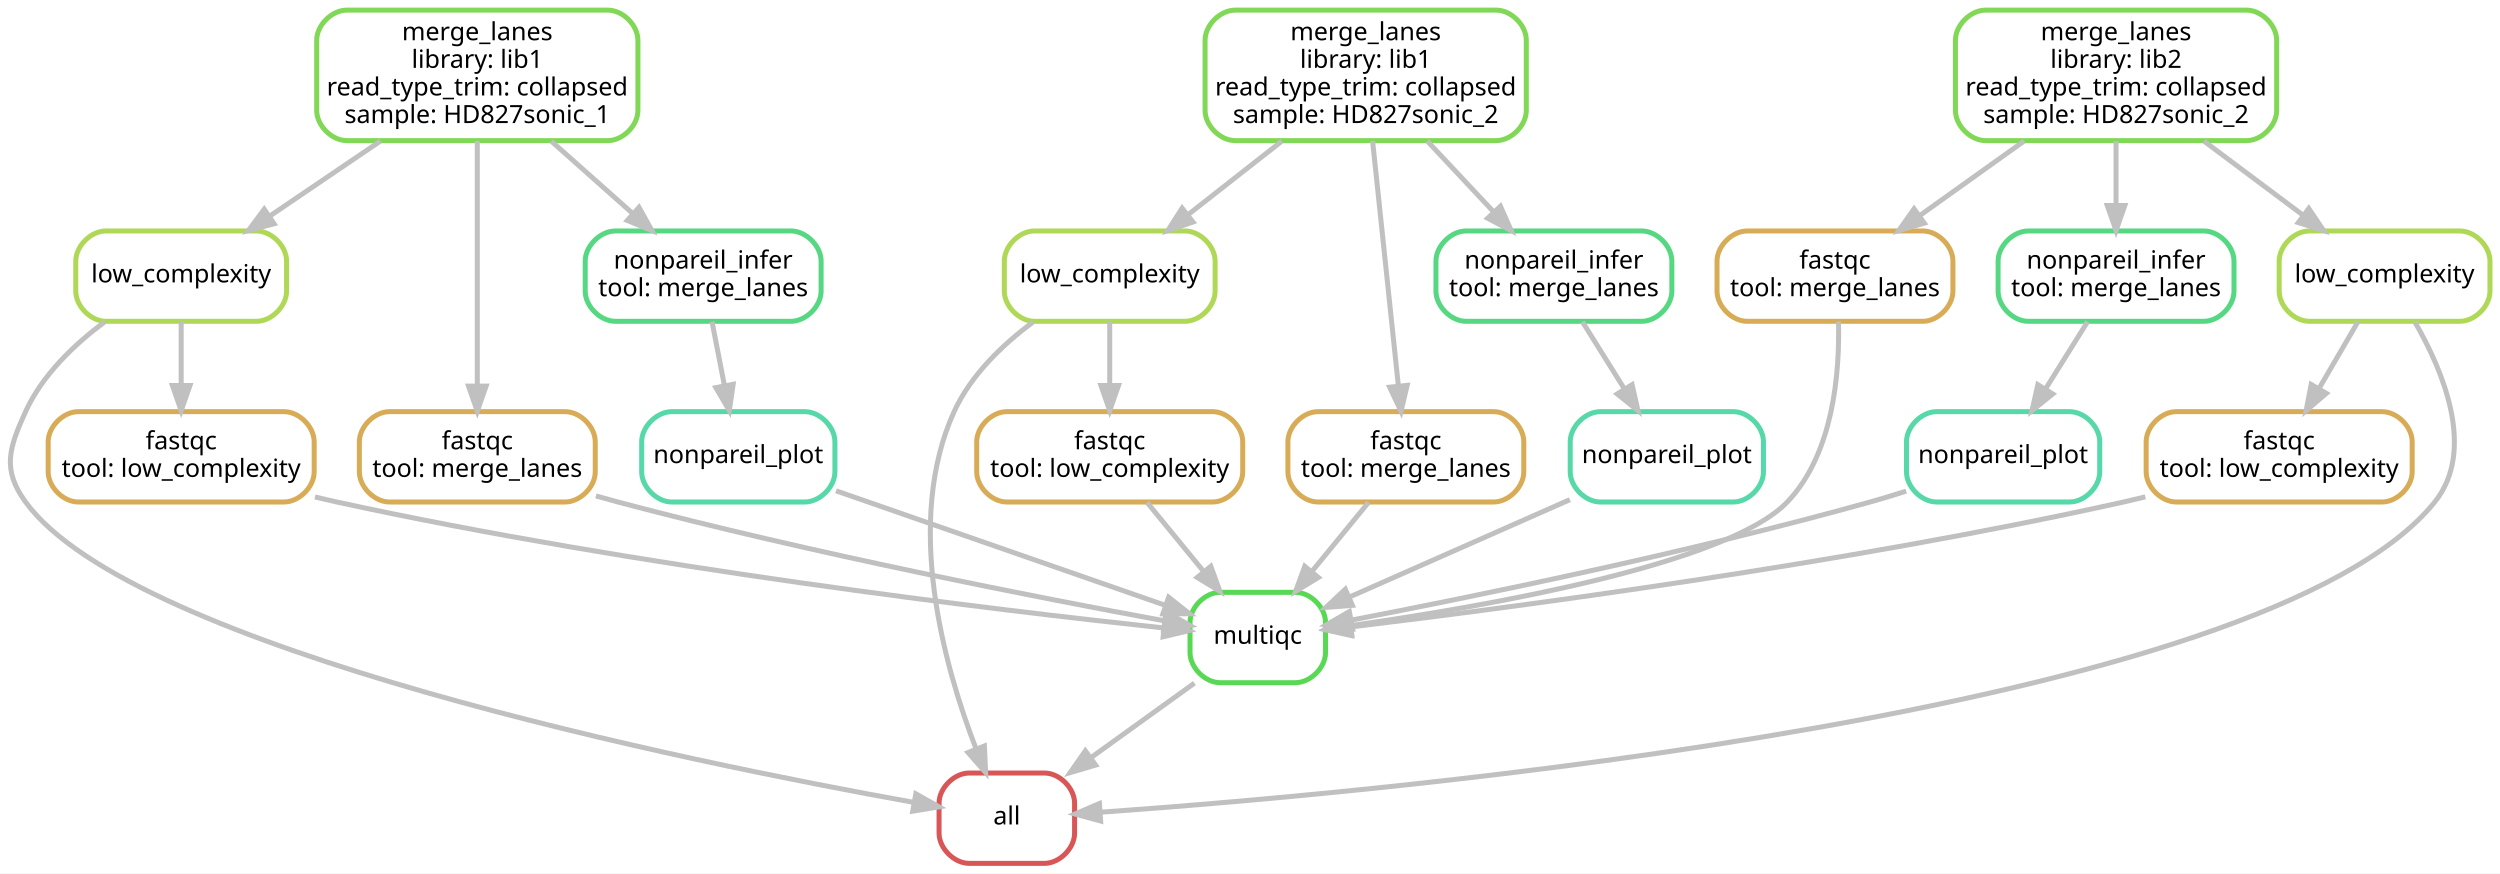
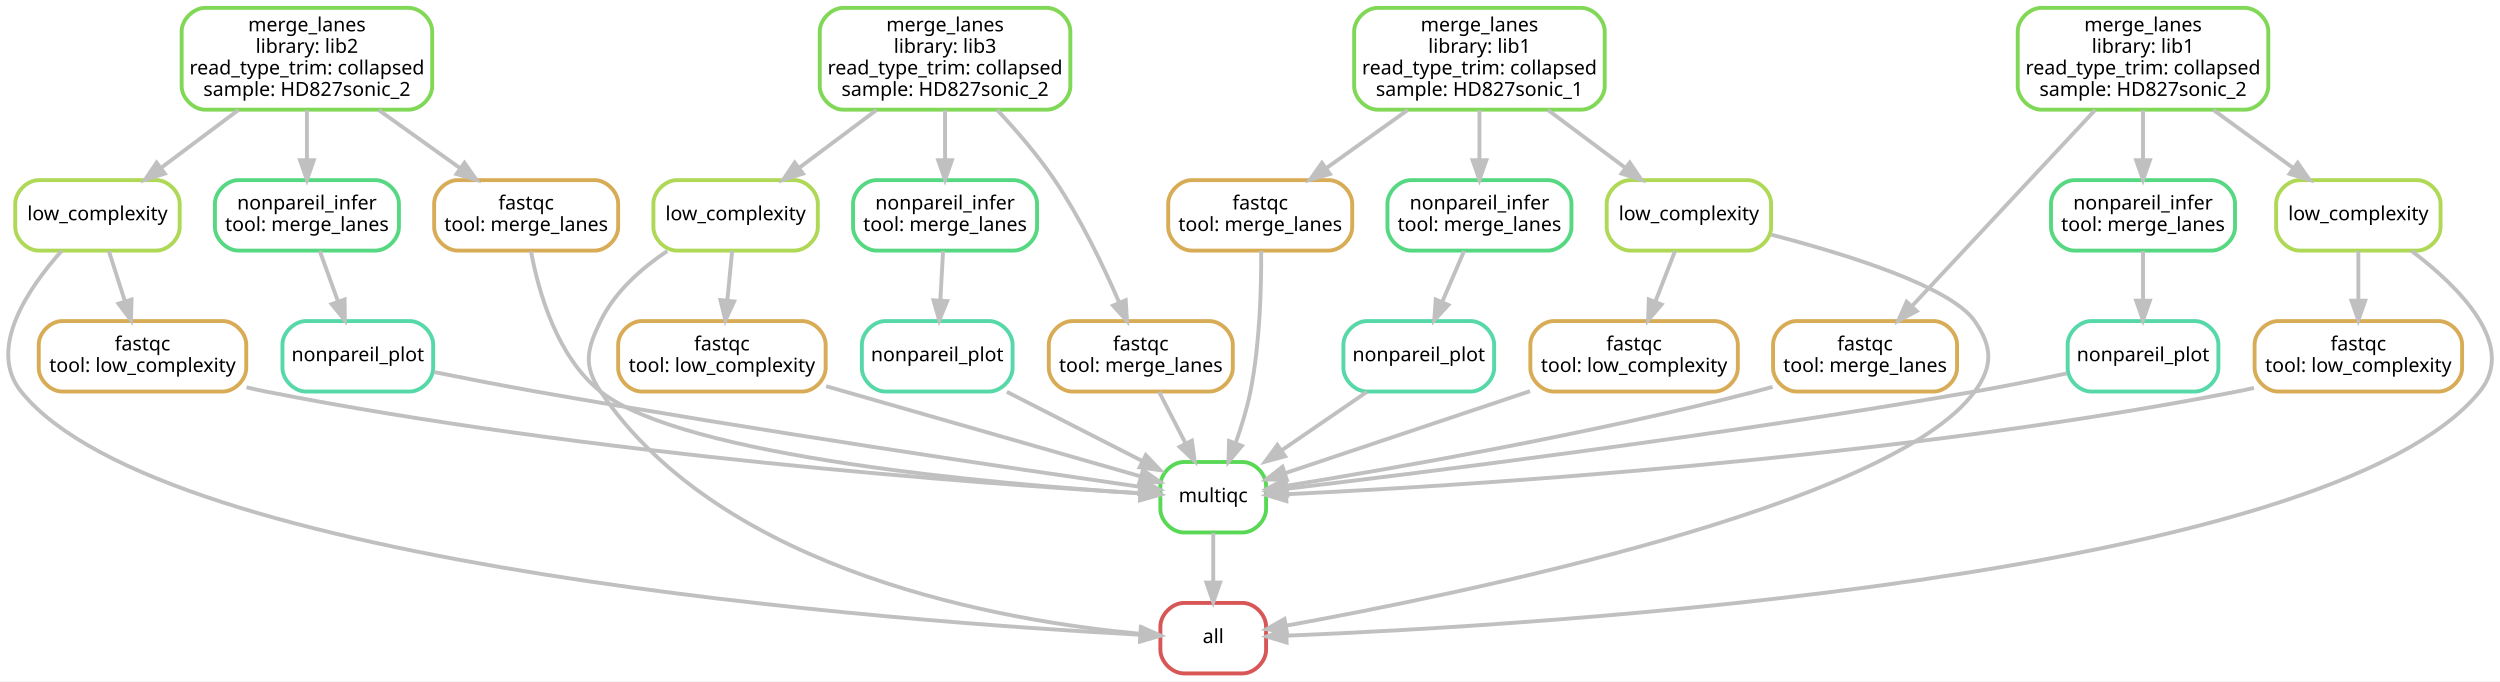
- <svg xmlns="http://www.w3.org/2000/svg" width="996pt" height="348pt" viewBox="0.00 0.00 996.19 348.00">
+ <svg xmlns="http://www.w3.org/2000/svg" width="1277pt" height="348pt" viewBox="0.00 0.00 1277.16 348.00">
  <g id="graph0" class="graph" transform="scale(1 1) rotate(0) translate(4 344)">
-     <polygon fill="#ffffff" stroke="transparent" points="-4,4 -4,-344 992.193,-344 992.193,4 -4,4" />
+     <polygon fill="#ffffff" stroke="transparent" points="-4,4 -4,-344 1273.158,-344 1273.158,4 -4,4" />
    <g id="node1" class="node">
-       <path fill="none" stroke="#d85656" stroke-width="2" d="M412.193,-36C412.193,-36 382.193,-36 382.193,-36 376.193,-36 370.193,-30 370.193,-24 370.193,-24 370.193,-12 370.193,-12 370.193,-6 376.193,0 382.193,0 382.193,0 412.193,0 412.193,0 418.193,0 424.193,-6 424.193,-12 424.193,-12 424.193,-24 424.193,-24 424.193,-30 418.193,-36 412.193,-36" />
-       <text text-anchor="middle" x="397.193" y="-15.5" font-family="sans" font-size="10.00" fill="#000000">all</text>
+       <path fill="none" stroke="#d85656" stroke-width="2" d="M630.794,-36C630.794,-36 600.794,-36 600.794,-36 594.794,-36 588.794,-30 588.794,-24 588.794,-24 588.794,-12 588.794,-12 588.794,-6 594.794,0 600.794,0 600.794,0 630.794,0 630.794,0 636.794,0 642.794,-6 642.794,-12 642.794,-12 642.794,-24 642.794,-24 642.794,-30 636.794,-36 630.794,-36" />
+       <text text-anchor="middle" x="615.794" y="-15.5" font-family="sans" font-size="10.00" fill="#000000">all</text>
    </g>
    <g id="node2" class="node">
-       <path fill="none" stroke="#59d856" stroke-width="2" d="M512.193,-108C512.193,-108 482.193,-108 482.193,-108 476.193,-108 470.193,-102 470.193,-96 470.193,-96 470.193,-84 470.193,-84 470.193,-78 476.193,-72 482.193,-72 482.193,-72 512.193,-72 512.193,-72 518.193,-72 524.193,-78 524.193,-84 524.193,-84 524.193,-96 524.193,-96 524.193,-102 518.193,-108 512.193,-108" />
-       <text text-anchor="middle" x="497.193" y="-87.5" font-family="sans" font-size="10.00" fill="#000000">multiqc</text>
+       <path fill="none" stroke="#59d856" stroke-width="2" d="M630.794,-108C630.794,-108 600.794,-108 600.794,-108 594.794,-108 588.794,-102 588.794,-96 588.794,-96 588.794,-84 588.794,-84 588.794,-78 594.794,-72 600.794,-72 600.794,-72 630.794,-72 630.794,-72 636.794,-72 642.794,-78 642.794,-84 642.794,-84 642.794,-96 642.794,-96 642.794,-102 636.794,-108 630.794,-108" />
+       <text text-anchor="middle" x="615.794" y="-87.5" font-family="sans" font-size="10.00" fill="#000000">multiqc</text>
    </g>
    <g id="edge1" class="edge">
-       <path fill="none" stroke="#c0c0c0" stroke-width="2" d="M471.958,-71.831C459.405,-62.793 444.064,-51.748 430.553,-42.02" />
-       <polygon fill="#c0c0c0" stroke="#c0c0c0" stroke-width="2" points="432.579,-39.166 422.419,-36.163 428.489,-44.846 432.579,-39.166" />
+       <path fill="none" stroke="#c0c0c0" stroke-width="2" d="M615.794,-71.831C615.794,-64.131 615.794,-54.974 615.794,-46.417" />
+       <polygon fill="#c0c0c0" stroke="#c0c0c0" stroke-width="2" points="619.294,-46.413 615.794,-36.413 612.294,-46.413 619.294,-46.413" />
    </g>
    <g id="node3" class="node">
-       <path fill="none" stroke="#d8ac56" stroke-width="2" d="M591.193,-180C591.193,-180 521.193,-180 521.193,-180 515.193,-180 509.193,-174 509.193,-168 509.193,-168 509.193,-156 509.193,-156 509.193,-150 515.193,-144 521.193,-144 521.193,-144 591.193,-144 591.193,-144 597.193,-144 603.193,-150 603.193,-156 603.193,-156 603.193,-168 603.193,-168 603.193,-174 597.193,-180 591.193,-180" />
-       <text text-anchor="middle" x="556.193" y="-165" font-family="sans" font-size="10.00" fill="#000000">fastqc</text>
-       <text text-anchor="middle" x="556.193" y="-154" font-family="sans" font-size="10.00" fill="#000000">tool: merge_lanes</text>
+       <path fill="none" stroke="#d8ac56" stroke-width="2" d="M613.794,-180C613.794,-180 543.794,-180 543.794,-180 537.794,-180 531.794,-174 531.794,-168 531.794,-168 531.794,-156 531.794,-156 531.794,-150 537.794,-144 543.794,-144 543.794,-144 613.794,-144 613.794,-144 619.794,-144 625.794,-150 625.794,-156 625.794,-156 625.794,-168 625.794,-168 625.794,-174 619.794,-180 613.794,-180" />
+       <text text-anchor="middle" x="578.794" y="-165" font-family="sans" font-size="10.00" fill="#000000">fastqc</text>
+       <text text-anchor="middle" x="578.794" y="-154" font-family="sans" font-size="10.00" fill="#000000">tool: merge_lanes</text>
+     </g>
+     <g id="edge6" class="edge">
+       <path fill="none" stroke="#c0c0c0" stroke-width="2" d="M588.131,-143.831C592.218,-135.877 597.105,-126.369 601.625,-117.572" />
+       <polygon fill="#c0c0c0" stroke="#c0c0c0" stroke-width="2" points="604.874,-118.907 606.332,-108.413 598.648,-115.708 604.874,-118.907" />
+     </g>
+     <g id="node4" class="node">
+       <path fill="none" stroke="#80d856" stroke-width="2" d="M530.794,-340C530.794,-340 426.794,-340 426.794,-340 420.794,-340 414.794,-334 414.794,-328 414.794,-328 414.794,-300 414.794,-300 414.794,-294 420.794,-288 426.794,-288 426.794,-288 530.794,-288 530.794,-288 536.794,-288 542.794,-294 542.794,-300 542.794,-300 542.794,-328 542.794,-328 542.794,-334 536.794,-340 530.794,-340" />
+       <text text-anchor="middle" x="478.794" y="-328" font-family="sans" font-size="10.00" fill="#000000">merge_lanes</text>
+       <text text-anchor="middle" x="478.794" y="-317" font-family="sans" font-size="10.00" fill="#000000">library: lib3</text>
+       <text text-anchor="middle" x="478.794" y="-306" font-family="sans" font-size="10.00" fill="#000000">read_type_trim: collapsed</text>
+       <text text-anchor="middle" x="478.794" y="-295" font-family="sans" font-size="10.00" fill="#000000">sample: HD827sonic_2</text>
+     </g>
+     <g id="edge18" class="edge">
+       <path fill="none" stroke="#c0c0c0" stroke-width="2" d="M505.354,-287.902C515.308,-277.312 526.262,-264.615 534.794,-252 548.174,-232.217 559.86,-207.761 567.82,-189.338" />
+       <polygon fill="#c0c0c0" stroke="#c0c0c0" stroke-width="2" points="571.075,-190.626 571.738,-180.052 564.626,-187.904 571.075,-190.626" />
+     </g>
+     <g id="node14" class="node">
+       <path fill="none" stroke="#56d882" stroke-width="2" d="M513.794,-252C513.794,-252 443.794,-252 443.794,-252 437.794,-252 431.794,-246 431.794,-240 431.794,-240 431.794,-228 431.794,-228 431.794,-222 437.794,-216 443.794,-216 443.794,-216 513.794,-216 513.794,-216 519.794,-216 525.794,-222 525.794,-228 525.794,-228 525.794,-240 525.794,-240 525.794,-246 519.794,-252 513.794,-252" />
+       <text text-anchor="middle" x="478.794" y="-237" font-family="sans" font-size="10.00" fill="#000000">nonpareil_infer</text>
+       <text text-anchor="middle" x="478.794" y="-226" font-family="sans" font-size="10.00" fill="#000000">tool: merge_lanes</text>
+     </g>
+     <g id="edge25" class="edge">
+       <path fill="none" stroke="#c0c0c0" stroke-width="2" d="M478.794,-287.805C478.794,-279.603 478.794,-270.517 478.794,-262.184" />
+       <polygon fill="#c0c0c0" stroke="#c0c0c0" stroke-width="2" points="482.294,-262.153 478.794,-252.153 475.294,-262.153 482.294,-262.153" />
+     </g>
+     <g id="node26" class="node">
+       <path fill="none" stroke="#afd856" stroke-width="2" d="M401.794,-252C401.794,-252 341.794,-252 341.794,-252 335.794,-252 329.794,-246 329.794,-240 329.794,-240 329.794,-228 329.794,-228 329.794,-222 335.794,-216 341.794,-216 341.794,-216 401.794,-216 401.794,-216 407.794,-216 413.794,-222 413.794,-228 413.794,-228 413.794,-240 413.794,-240 413.794,-246 407.794,-252 401.794,-252" />
+       <text text-anchor="middle" x="371.794" y="-231.5" font-family="sans" font-size="10.00" fill="#000000">low_complexity</text>
+     </g>
+     <g id="edge37" class="edge">
+       <path fill="none" stroke="#c0c0c0" stroke-width="2" d="M443.758,-287.805C431.081,-278.327 416.827,-267.67 404.37,-258.356" />
+       <polygon fill="#c0c0c0" stroke="#c0c0c0" stroke-width="2" points="406.179,-255.338 396.074,-252.153 401.987,-260.944 406.179,-255.338" />
+     </g>
+     <g id="node5" class="node">
+       <path fill="none" stroke="#d8ac56" stroke-width="2" d="M983.794,-180C983.794,-180 913.794,-180 913.794,-180 907.794,-180 901.794,-174 901.794,-168 901.794,-168 901.794,-156 901.794,-156 901.794,-150 907.794,-144 913.794,-144 913.794,-144 983.794,-144 983.794,-144 989.794,-144 995.794,-150 995.794,-156 995.794,-156 995.794,-168 995.794,-168 995.794,-174 989.794,-180 983.794,-180" />
+       <text text-anchor="middle" x="948.794" y="-165" font-family="sans" font-size="10.00" fill="#000000">fastqc</text>
+       <text text-anchor="middle" x="948.794" y="-154" font-family="sans" font-size="10.00" fill="#000000">tool: merge_lanes</text>
+     </g>
+     <g id="edge7" class="edge">
+       <path fill="none" stroke="#c0c0c0" stroke-width="2" d="M901.553,-146.381C898.599,-145.539 895.662,-144.738 892.794,-144 808.05,-122.202 706.733,-104.537 653.211,-95.847" />
+       <polygon fill="#c0c0c0" stroke="#c0c0c0" stroke-width="2" points="653.592,-92.363 643.163,-94.23 652.48,-99.274 653.592,-92.363" />
+     </g>
+     <g id="node6" class="node">
+       <path fill="none" stroke="#80d856" stroke-width="2" d="M1142.794,-340C1142.794,-340 1038.794,-340 1038.794,-340 1032.794,-340 1026.794,-334 1026.794,-328 1026.794,-328 1026.794,-300 1026.794,-300 1026.794,-294 1032.794,-288 1038.794,-288 1038.794,-288 1142.794,-288 1142.794,-288 1148.794,-288 1154.794,-294 1154.794,-300 1154.794,-300 1154.794,-328 1154.794,-328 1154.794,-334 1148.794,-340 1142.794,-340" />
+       <text text-anchor="middle" x="1090.794" y="-328" font-family="sans" font-size="10.00" fill="#000000">merge_lanes</text>
+       <text text-anchor="middle" x="1090.794" y="-317" font-family="sans" font-size="10.00" fill="#000000">library: lib1</text>
+       <text text-anchor="middle" x="1090.794" y="-306" font-family="sans" font-size="10.00" fill="#000000">read_type_trim: collapsed</text>
+       <text text-anchor="middle" x="1090.794" y="-295" font-family="sans" font-size="10.00" fill="#000000">sample: HD827sonic_2</text>
+     </g>
+     <g id="edge19" class="edge">
+       <path fill="none" stroke="#c0c0c0" stroke-width="2" d="M1066.383,-287.87C1040.145,-259.784 998.708,-215.429 972.676,-187.563" />
+       <polygon fill="#c0c0c0" stroke="#c0c0c0" stroke-width="2" points="975.152,-185.087 965.767,-180.168 970.036,-189.865 975.152,-185.087" />
+     </g>
+     <g id="node18" class="node">
+       <path fill="none" stroke="#56d882" stroke-width="2" d="M1125.794,-252C1125.794,-252 1055.794,-252 1055.794,-252 1049.794,-252 1043.794,-246 1043.794,-240 1043.794,-240 1043.794,-228 1043.794,-228 1043.794,-222 1049.794,-216 1055.794,-216 1055.794,-216 1125.794,-216 1125.794,-216 1131.794,-216 1137.794,-222 1137.794,-228 1137.794,-228 1137.794,-240 1137.794,-240 1137.794,-246 1131.794,-252 1125.794,-252" />
+       <text text-anchor="middle" x="1090.794" y="-237" font-family="sans" font-size="10.00" fill="#000000">nonpareil_infer</text>
+       <text text-anchor="middle" x="1090.794" y="-226" font-family="sans" font-size="10.00" fill="#000000">tool: merge_lanes</text>
+     </g>
+     <g id="edge29" class="edge">
+       <path fill="none" stroke="#c0c0c0" stroke-width="2" d="M1090.794,-287.805C1090.794,-279.603 1090.794,-270.517 1090.794,-262.184" />
+       <polygon fill="#c0c0c0" stroke="#c0c0c0" stroke-width="2" points="1094.294,-262.153 1090.794,-252.153 1087.294,-262.153 1094.294,-262.153" />
+     </g>
+     <g id="node24" class="node">
+       <path fill="none" stroke="#afd856" stroke-width="2" d="M1230.794,-252C1230.794,-252 1170.794,-252 1170.794,-252 1164.794,-252 1158.794,-246 1158.794,-240 1158.794,-240 1158.794,-228 1158.794,-228 1158.794,-222 1164.794,-216 1170.794,-216 1170.794,-216 1230.794,-216 1230.794,-216 1236.794,-216 1242.794,-222 1242.794,-228 1242.794,-228 1242.794,-240 1242.794,-240 1242.794,-246 1236.794,-252 1230.794,-252" />
+       <text text-anchor="middle" x="1200.794" y="-231.5" font-family="sans" font-size="10.00" fill="#000000">low_complexity</text>
+     </g>
+     <g id="edge35" class="edge">
+       <path fill="none" stroke="#c0c0c0" stroke-width="2" d="M1126.812,-287.805C1139.97,-278.236 1154.781,-267.464 1167.674,-258.087" />
+       <polygon fill="#c0c0c0" stroke="#c0c0c0" stroke-width="2" points="1169.805,-260.866 1175.833,-252.153 1165.687,-255.204 1169.805,-260.866" />
+     </g>
+     <g id="node7" class="node">
+       <path fill="none" stroke="#d8ac56" stroke-width="2" d="M674.794,-252C674.794,-252 604.794,-252 604.794,-252 598.794,-252 592.794,-246 592.794,-240 592.794,-240 592.794,-228 592.794,-228 592.794,-222 598.794,-216 604.794,-216 604.794,-216 674.794,-216 674.794,-216 680.794,-216 686.794,-222 686.794,-228 686.794,-228 686.794,-240 686.794,-240 686.794,-246 680.794,-252 674.794,-252" />
+       <text text-anchor="middle" x="639.794" y="-237" font-family="sans" font-size="10.00" fill="#000000">fastqc</text>
+       <text text-anchor="middle" x="639.794" y="-226" font-family="sans" font-size="10.00" fill="#000000">tool: merge_lanes</text>
+     </g>
+     <g id="edge8" class="edge">
+       <path fill="none" stroke="#c0c0c0" stroke-width="2" d="M640.279,-215.882C640.421,-197.572 639.693,-168.555 634.794,-144 633.052,-135.269 630.203,-126.037 627.235,-117.723" />
+       <polygon fill="#c0c0c0" stroke="#c0c0c0" stroke-width="2" points="630.423,-116.256 623.621,-108.132 623.872,-118.724 630.423,-116.256" />
+     </g>
+     <g id="node8" class="node">
+       <path fill="none" stroke="#80d856" stroke-width="2" d="M803.794,-340C803.794,-340 699.794,-340 699.794,-340 693.794,-340 687.794,-334 687.794,-328 687.794,-328 687.794,-300 687.794,-300 687.794,-294 693.794,-288 699.794,-288 699.794,-288 803.794,-288 803.794,-288 809.794,-288 815.794,-294 815.794,-300 815.794,-300 815.794,-328 815.794,-328 815.794,-334 809.794,-340 803.794,-340" />
+       <text text-anchor="middle" x="751.794" y="-328" font-family="sans" font-size="10.00" fill="#000000">merge_lanes</text>
+       <text text-anchor="middle" x="751.794" y="-317" font-family="sans" font-size="10.00" fill="#000000">library: lib1</text>
+       <text text-anchor="middle" x="751.794" y="-306" font-family="sans" font-size="10.00" fill="#000000">read_type_trim: collapsed</text>
+       <text text-anchor="middle" x="751.794" y="-295" font-family="sans" font-size="10.00" fill="#000000">sample: HD827sonic_1</text>
+     </g>
+     <g id="edge20" class="edge">
+       <path fill="none" stroke="#c0c0c0" stroke-width="2" d="M715.121,-287.805C701.724,-278.236 686.644,-267.464 673.516,-258.087" />
+       <polygon fill="#c0c0c0" stroke="#c0c0c0" stroke-width="2" points="675.38,-255.118 665.209,-252.153 671.312,-260.814 675.38,-255.118" />
+     </g>
+     <g id="node16" class="node">
+       <path fill="none" stroke="#56d882" stroke-width="2" d="M786.794,-252C786.794,-252 716.794,-252 716.794,-252 710.794,-252 704.794,-246 704.794,-240 704.794,-240 704.794,-228 704.794,-228 704.794,-222 710.794,-216 716.794,-216 716.794,-216 786.794,-216 786.794,-216 792.794,-216 798.794,-222 798.794,-228 798.794,-228 798.794,-240 798.794,-240 798.794,-246 792.794,-252 786.794,-252" />
+       <text text-anchor="middle" x="751.794" y="-237" font-family="sans" font-size="10.00" fill="#000000">nonpareil_infer</text>
+       <text text-anchor="middle" x="751.794" y="-226" font-family="sans" font-size="10.00" fill="#000000">tool: merge_lanes</text>
+     </g>
+     <g id="edge27" class="edge">
+       <path fill="none" stroke="#c0c0c0" stroke-width="2" d="M751.794,-287.805C751.794,-279.603 751.794,-270.517 751.794,-262.184" />
+       <polygon fill="#c0c0c0" stroke="#c0c0c0" stroke-width="2" points="755.294,-262.153 751.794,-252.153 748.294,-262.153 755.294,-262.153" />
+     </g>
+     <g id="node22" class="node">
+       <path fill="none" stroke="#afd856" stroke-width="2" d="M888.794,-252C888.794,-252 828.794,-252 828.794,-252 822.794,-252 816.794,-246 816.794,-240 816.794,-240 816.794,-228 816.794,-228 816.794,-222 822.794,-216 828.794,-216 828.794,-216 888.794,-216 888.794,-216 894.794,-216 900.794,-222 900.794,-228 900.794,-228 900.794,-240 900.794,-240 900.794,-246 894.794,-252 888.794,-252" />
+       <text text-anchor="middle" x="858.794" y="-231.5" font-family="sans" font-size="10.00" fill="#000000">low_complexity</text>
+     </g>
+     <g id="edge33" class="edge">
+       <path fill="none" stroke="#c0c0c0" stroke-width="2" d="M786.83,-287.805C799.507,-278.327 813.761,-267.67 826.218,-258.356" />
+       <polygon fill="#c0c0c0" stroke="#c0c0c0" stroke-width="2" points="828.601,-260.944 834.514,-252.153 824.409,-255.338 828.601,-260.944" />
+     </g>
+     <g id="node9" class="node">
+       <path fill="none" stroke="#d8ac56" stroke-width="2" d="M299.794,-252C299.794,-252 229.794,-252 229.794,-252 223.794,-252 217.794,-246 217.794,-240 217.794,-240 217.794,-228 217.794,-228 217.794,-222 223.794,-216 229.794,-216 229.794,-216 299.794,-216 299.794,-216 305.794,-216 311.794,-222 311.794,-228 311.794,-228 311.794,-240 311.794,-240 311.794,-246 305.794,-252 299.794,-252" />
+       <text text-anchor="middle" x="264.794" y="-237" font-family="sans" font-size="10.00" fill="#000000">fastqc</text>
+       <text text-anchor="middle" x="264.794" y="-226" font-family="sans" font-size="10.00" fill="#000000">tool: merge_lanes</text>
+     </g>
+     <g id="edge9" class="edge">
+       <path fill="none" stroke="#c0c0c0" stroke-width="2" d="M267.267,-215.688C271.087,-194.941 280.479,-161.718 302.794,-144 344.985,-110.501 505.108,-96.681 578.563,-92.014" />
+       <polygon fill="#c0c0c0" stroke="#c0c0c0" stroke-width="2" points="578.98,-95.495 588.747,-91.391 578.552,-88.508 578.98,-95.495" />
+     </g>
+     <g id="node10" class="node">
+       <path fill="none" stroke="#80d856" stroke-width="2" d="M204.794,-340C204.794,-340 100.794,-340 100.794,-340 94.794,-340 88.794,-334 88.794,-328 88.794,-328 88.794,-300 88.794,-300 88.794,-294 94.794,-288 100.794,-288 100.794,-288 204.794,-288 204.794,-288 210.794,-288 216.794,-294 216.794,-300 216.794,-300 216.794,-328 216.794,-328 216.794,-334 210.794,-340 204.794,-340" />
+       <text text-anchor="middle" x="152.794" y="-328" font-family="sans" font-size="10.00" fill="#000000">merge_lanes</text>
+       <text text-anchor="middle" x="152.794" y="-317" font-family="sans" font-size="10.00" fill="#000000">library: lib2</text>
+       <text text-anchor="middle" x="152.794" y="-306" font-family="sans" font-size="10.00" fill="#000000">read_type_trim: collapsed</text>
+       <text text-anchor="middle" x="152.794" y="-295" font-family="sans" font-size="10.00" fill="#000000">sample: HD827sonic_2</text>
+     </g>
+     <g id="edge21" class="edge">
+       <path fill="none" stroke="#c0c0c0" stroke-width="2" d="M189.467,-287.805C202.864,-278.236 217.944,-267.464 231.072,-258.087" />
+       <polygon fill="#c0c0c0" stroke="#c0c0c0" stroke-width="2" points="233.277,-260.814 239.38,-252.153 229.208,-255.118 233.277,-260.814" />
+     </g>
+     <g id="node12" class="node">
+       <path fill="none" stroke="#56d882" stroke-width="2" d="M187.794,-252C187.794,-252 117.794,-252 117.794,-252 111.794,-252 105.794,-246 105.794,-240 105.794,-240 105.794,-228 105.794,-228 105.794,-222 111.794,-216 117.794,-216 117.794,-216 187.794,-216 187.794,-216 193.794,-216 199.794,-222 199.794,-228 199.794,-228 199.794,-240 199.794,-240 199.794,-246 193.794,-252 187.794,-252" />
+       <text text-anchor="middle" x="152.794" y="-237" font-family="sans" font-size="10.00" fill="#000000">nonpareil_infer</text>
+       <text text-anchor="middle" x="152.794" y="-226" font-family="sans" font-size="10.00" fill="#000000">tool: merge_lanes</text>
+     </g>
+     <g id="edge23" class="edge">
+       <path fill="none" stroke="#c0c0c0" stroke-width="2" d="M152.794,-287.805C152.794,-279.603 152.794,-270.517 152.794,-262.184" />
+       <polygon fill="#c0c0c0" stroke="#c0c0c0" stroke-width="2" points="156.294,-262.153 152.794,-252.153 149.294,-262.153 156.294,-262.153" />
+     </g>
+     <g id="node20" class="node">
+       <path fill="none" stroke="#afd856" stroke-width="2" d="M75.794,-252C75.794,-252 15.794,-252 15.794,-252 9.794,-252 3.794,-246 3.794,-240 3.794,-240 3.794,-228 3.794,-228 3.794,-222 9.794,-216 15.794,-216 15.794,-216 75.794,-216 75.794,-216 81.794,-216 87.794,-222 87.794,-228 87.794,-228 87.794,-240 87.794,-240 87.794,-246 81.794,-252 75.794,-252" />
+       <text text-anchor="middle" x="45.794" y="-231.5" font-family="sans" font-size="10.00" fill="#000000">low_complexity</text>
+     </g>
+     <g id="edge31" class="edge">
+       <path fill="none" stroke="#c0c0c0" stroke-width="2" d="M117.758,-287.805C105.081,-278.327 90.827,-267.67 78.37,-258.356" />
+       <polygon fill="#c0c0c0" stroke="#c0c0c0" stroke-width="2" points="80.179,-255.338 70.074,-252.153 75.987,-260.944 80.179,-255.338" />
+     </g>
+     <g id="node11" class="node">
+       <path fill="none" stroke="#56d8a9" stroke-width="2" d="M205.294,-180C205.294,-180 152.294,-180 152.294,-180 146.294,-180 140.294,-174 140.294,-168 140.294,-168 140.294,-156 140.294,-156 140.294,-150 146.294,-144 152.294,-144 152.294,-144 205.294,-144 205.294,-144 211.294,-144 217.294,-150 217.294,-156 217.294,-156 217.294,-168 217.294,-168 217.294,-174 211.294,-180 205.294,-180" />
+       <text text-anchor="middle" x="178.794" y="-159.5" font-family="sans" font-size="10.00" fill="#000000">nonpareil_plot</text>
+     </g>
+     <g id="edge10" class="edge">
+       <path fill="none" stroke="#c0c0c0" stroke-width="2" d="M217.698,-153.945C233.795,-150.706 252.667,-147.029 269.794,-144 381.797,-124.191 514.885,-104.495 578.422,-95.326" />
+       <polygon fill="#c0c0c0" stroke="#c0c0c0" stroke-width="2" points="578.971,-98.783 588.371,-93.895 577.974,-91.855 578.971,-98.783" />
+     </g>
+     <g id="edge22" class="edge">
+       <path fill="none" stroke="#c0c0c0" stroke-width="2" d="M159.355,-215.831C162.197,-207.962 165.588,-198.571 168.736,-189.853" />
+       <polygon fill="#c0c0c0" stroke="#c0c0c0" stroke-width="2" points="172.04,-191.008 172.145,-180.413 165.456,-188.63 172.04,-191.008" />
+     </g>
+     <g id="node13" class="node">
+       <path fill="none" stroke="#56d8a9" stroke-width="2" d="M501.294,-180C501.294,-180 448.294,-180 448.294,-180 442.294,-180 436.294,-174 436.294,-168 436.294,-168 436.294,-156 436.294,-156 436.294,-150 442.294,-144 448.294,-144 448.294,-144 501.294,-144 501.294,-144 507.294,-144 513.294,-150 513.294,-156 513.294,-156 513.294,-168 513.294,-168 513.294,-174 507.294,-180 501.294,-180" />
+       <text text-anchor="middle" x="474.794" y="-159.5" font-family="sans" font-size="10.00" fill="#000000">nonpareil_plot</text>
+     </g>
+     <g id="edge11" class="edge">
+       <path fill="none" stroke="#c0c0c0" stroke-width="2" d="M510.374,-143.831C531.552,-133.017 558.354,-119.331 579.633,-108.465" />
+       <polygon fill="#c0c0c0" stroke="#c0c0c0" stroke-width="2" points="581.367,-111.51 588.681,-103.845 578.183,-105.276 581.367,-111.51" />
+     </g>
+     <g id="edge24" class="edge">
+       <path fill="none" stroke="#c0c0c0" stroke-width="2" d="M477.785,-215.831C477.357,-208.131 476.848,-198.974 476.373,-190.417" />
+       <polygon fill="#c0c0c0" stroke="#c0c0c0" stroke-width="2" points="479.866,-190.204 475.817,-180.413 472.877,-190.592 479.866,-190.204" />
+     </g>
+     <g id="node15" class="node">
+       <path fill="none" stroke="#56d8a9" stroke-width="2" d="M747.294,-180C747.294,-180 694.294,-180 694.294,-180 688.294,-180 682.294,-174 682.294,-168 682.294,-168 682.294,-156 682.294,-156 682.294,-150 688.294,-144 694.294,-144 694.294,-144 747.294,-144 747.294,-144 753.294,-144 759.294,-150 759.294,-156 759.294,-156 759.294,-168 759.294,-168 759.294,-174 753.294,-180 747.294,-180" />
+       <text text-anchor="middle" x="720.794" y="-159.5" font-family="sans" font-size="10.00" fill="#000000">nonpareil_plot</text>
+     </g>
+     <g id="edge12" class="edge">
+       <path fill="none" stroke="#c0c0c0" stroke-width="2" d="M694.298,-143.831C681.117,-134.793 665.009,-123.748 650.823,-114.02" />
+       <polygon fill="#c0c0c0" stroke="#c0c0c0" stroke-width="2" points="652.508,-110.932 642.282,-108.163 648.549,-116.705 652.508,-110.932" />
+     </g>
+     <g id="edge26" class="edge">
+       <path fill="none" stroke="#c0c0c0" stroke-width="2" d="M743.971,-215.831C740.583,-207.962 736.54,-198.571 732.787,-189.853" />
+       <polygon fill="#c0c0c0" stroke="#c0c0c0" stroke-width="2" points="735.891,-188.214 728.722,-180.413 729.462,-190.982 735.891,-188.214" />
+     </g>
+     <g id="node17" class="node">
+       <path fill="none" stroke="#56d8a9" stroke-width="2" d="M1117.294,-180C1117.294,-180 1064.294,-180 1064.294,-180 1058.294,-180 1052.294,-174 1052.294,-168 1052.294,-168 1052.294,-156 1052.294,-156 1052.294,-150 1058.294,-144 1064.294,-144 1064.294,-144 1117.294,-144 1117.294,-144 1123.294,-144 1129.294,-150 1129.294,-156 1129.294,-156 1129.294,-168 1129.294,-168 1129.294,-174 1123.294,-180 1117.294,-180" />
+       <text text-anchor="middle" x="1090.794" y="-159.5" font-family="sans" font-size="10.00" fill="#000000">nonpareil_plot</text>
+     </g>
+     <g id="edge13" class="edge">
+       <path fill="none" stroke="#c0c0c0" stroke-width="2" d="M1051.944,-153.281C1037.219,-150.131 1020.274,-146.691 1004.794,-144 876.366,-121.673 722.803,-102.576 653.276,-94.338" />
+       <polygon fill="#c0c0c0" stroke="#c0c0c0" stroke-width="2" points="653.589,-90.851 643.248,-93.156 652.77,-97.803 653.589,-90.851" />
+     </g>
+     <g id="edge28" class="edge">
+       <path fill="none" stroke="#c0c0c0" stroke-width="2" d="M1090.794,-215.831C1090.794,-208.131 1090.794,-198.974 1090.794,-190.417" />
+       <polygon fill="#c0c0c0" stroke="#c0c0c0" stroke-width="2" points="1094.294,-190.413 1090.794,-180.413 1087.294,-190.413 1094.294,-190.413" />
+     </g>
+     <g id="node19" class="node">
+       <path fill="none" stroke="#d8ac56" stroke-width="2" d="M109.794,-180C109.794,-180 27.794,-180 27.794,-180 21.794,-180 15.794,-174 15.794,-168 15.794,-168 15.794,-156 15.794,-156 15.794,-150 21.794,-144 27.794,-144 27.794,-144 109.794,-144 109.794,-144 115.794,-144 121.794,-150 121.794,-156 121.794,-156 121.794,-168 121.794,-168 121.794,-174 115.794,-180 109.794,-180" />
+       <text text-anchor="middle" x="68.794" y="-165" font-family="sans" font-size="10.00" fill="#000000">fastqc</text>
+       <text text-anchor="middle" x="68.794" y="-154" font-family="sans" font-size="10.00" fill="#000000">tool: low_complexity</text>
+     </g>
+     <g id="edge14" class="edge">
+       <path fill="none" stroke="#c0c0c0" stroke-width="2" d="M121.918,-146.146C125.246,-145.363 128.558,-144.638 131.794,-144 296.324,-111.554 496.444,-96.97 578.239,-92.046" />
+       <polygon fill="#c0c0c0" stroke="#c0c0c0" stroke-width="2" points="578.75,-95.522 588.527,-91.441 578.339,-88.534 578.75,-95.522" />
    </g>
    <g id="edge5" class="edge">
-       <path fill="none" stroke="#c0c0c0" stroke-width="2" d="M541.304,-143.831C534.44,-135.454 526.163,-125.353 518.641,-116.175" />
-       <polygon fill="#c0c0c0" stroke="#c0c0c0" stroke-width="2" points="521.327,-113.93 512.281,-108.413 515.912,-118.367 521.327,-113.93" />
-     </g>
-     <g id="node4" class="node">
-       <path fill="none" stroke="#80d856" stroke-width="2" d="M592.193,-340C592.193,-340 488.193,-340 488.193,-340 482.193,-340 476.193,-334 476.193,-328 476.193,-328 476.193,-300 476.193,-300 476.193,-294 482.193,-288 488.193,-288 488.193,-288 592.193,-288 592.193,-288 598.193,-288 604.193,-294 604.193,-300 604.193,-300 604.193,-328 604.193,-328 604.193,-334 598.193,-340 592.193,-340" />
-       <text text-anchor="middle" x="540.193" y="-328" font-family="sans" font-size="10.00" fill="#000000">merge_lanes</text>
-       <text text-anchor="middle" x="540.193" y="-317" font-family="sans" font-size="10.00" fill="#000000">library: lib1</text>
-       <text text-anchor="middle" x="540.193" y="-306" font-family="sans" font-size="10.00" fill="#000000">read_type_trim: collapsed</text>
-       <text text-anchor="middle" x="540.193" y="-295" font-family="sans" font-size="10.00" fill="#000000">sample: HD827sonic_2</text>
-     </g>
-     <g id="edge14" class="edge">
-       <path fill="none" stroke="#c0c0c0" stroke-width="2" d="M542.943,-287.87C545.798,-260.744 550.251,-218.442 553.195,-190.478" />
-       <polygon fill="#c0c0c0" stroke="#c0c0c0" stroke-width="2" points="556.714,-190.48 554.28,-180.168 549.753,-189.747 556.714,-190.48" />
-     </g>
-     <g id="node14" class="node">
-       <path fill="none" stroke="#56d882" stroke-width="2" d="M650.193,-252C650.193,-252 580.193,-252 580.193,-252 574.193,-252 568.193,-246 568.193,-240 568.193,-240 568.193,-228 568.193,-228 568.193,-222 574.193,-216 580.193,-216 580.193,-216 650.193,-216 650.193,-216 656.193,-216 662.193,-222 662.193,-228 662.193,-228 662.193,-240 662.193,-240 662.193,-246 656.193,-252 650.193,-252" />
-       <text text-anchor="middle" x="615.193" y="-237" font-family="sans" font-size="10.00" fill="#000000">nonpareil_infer</text>
-       <text text-anchor="middle" x="615.193" y="-226" font-family="sans" font-size="10.00" fill="#000000">tool: merge_lanes</text>
-     </g>
-     <g id="edge22" class="edge">
-       <path fill="none" stroke="#c0c0c0" stroke-width="2" d="M564.75,-287.805C573.209,-278.782 582.669,-268.692 591.091,-259.708" />
-       <polygon fill="#c0c0c0" stroke="#c0c0c0" stroke-width="2" points="593.888,-261.842 598.174,-252.153 588.781,-257.055 593.888,-261.842" />
-     </g>
-     <g id="node20" class="node">
-       <path fill="none" stroke="#afd856" stroke-width="2" d="M468.193,-252C468.193,-252 408.193,-252 408.193,-252 402.193,-252 396.193,-246 396.193,-240 396.193,-240 396.193,-228 396.193,-228 396.193,-222 402.193,-216 408.193,-216 408.193,-216 468.193,-216 468.193,-216 474.193,-216 480.193,-222 480.193,-228 480.193,-228 480.193,-240 480.193,-240 480.193,-246 474.193,-252 468.193,-252" />
-       <text text-anchor="middle" x="438.193" y="-231.5" font-family="sans" font-size="10.00" fill="#000000">low_complexity</text>
-     </g>
-     <g id="edge28" class="edge">
-       <path fill="none" stroke="#c0c0c0" stroke-width="2" d="M506.794,-287.805C494.709,-278.327 481.121,-267.67 469.246,-258.356" />
-       <polygon fill="#c0c0c0" stroke="#c0c0c0" stroke-width="2" points="471.367,-255.571 461.338,-252.153 467.047,-261.079 471.367,-255.571" />
-     </g>
-     <g id="node5" class="node">
-       <path fill="none" stroke="#d8ac56" stroke-width="2" d="M221.193,-180C221.193,-180 151.193,-180 151.193,-180 145.193,-180 139.193,-174 139.193,-168 139.193,-168 139.193,-156 139.193,-156 139.193,-150 145.193,-144 151.193,-144 151.193,-144 221.193,-144 221.193,-144 227.193,-144 233.193,-150 233.193,-156 233.193,-156 233.193,-168 233.193,-168 233.193,-174 227.193,-180 221.193,-180" />
-       <text text-anchor="middle" x="186.193" y="-165" font-family="sans" font-size="10.00" fill="#000000">fastqc</text>
-       <text text-anchor="middle" x="186.193" y="-154" font-family="sans" font-size="10.00" fill="#000000">tool: merge_lanes</text>
-     </g>
-     <g id="edge6" class="edge">
-       <path fill="none" stroke="#c0c0c0" stroke-width="2" d="M233.448,-146.435C236.398,-145.58 239.331,-144.761 242.193,-144 318.952,-123.594 410.322,-105.786 460.188,-96.605" />
-       <polygon fill="#c0c0c0" stroke="#c0c0c0" stroke-width="2" points="460.971,-100.02 470.178,-94.779 459.712,-93.134 460.971,-100.02" />
-     </g>
-     <g id="node6" class="node">
-       <path fill="none" stroke="#80d856" stroke-width="2" d="M238.193,-340C238.193,-340 134.193,-340 134.193,-340 128.193,-340 122.193,-334 122.193,-328 122.193,-328 122.193,-300 122.193,-300 122.193,-294 128.193,-288 134.193,-288 134.193,-288 238.193,-288 238.193,-288 244.193,-288 250.193,-294 250.193,-300 250.193,-300 250.193,-328 250.193,-328 250.193,-334 244.193,-340 238.193,-340" />
-       <text text-anchor="middle" x="186.193" y="-328" font-family="sans" font-size="10.00" fill="#000000">merge_lanes</text>
-       <text text-anchor="middle" x="186.193" y="-317" font-family="sans" font-size="10.00" fill="#000000">library: lib1</text>
-       <text text-anchor="middle" x="186.193" y="-306" font-family="sans" font-size="10.00" fill="#000000">read_type_trim: collapsed</text>
-       <text text-anchor="middle" x="186.193" y="-295" font-family="sans" font-size="10.00" fill="#000000">sample: HD827sonic_1</text>
+       <path fill="none" stroke="#c0c0c0" stroke-width="2" d="M27.53,-215.922C10.235,-196.59 -10.688,-165.779 6.794,-144 79.207,-53.789 457.084,-26.318 578.317,-19.761" />
+       <polygon fill="#c0c0c0" stroke="#c0c0c0" stroke-width="2" points="578.774,-23.242 588.577,-19.223 578.408,-16.251 578.774,-23.242" />
+     </g>
+     <g id="edge30" class="edge">
+       <path fill="none" stroke="#c0c0c0" stroke-width="2" d="M51.598,-215.831C54.085,-208.046 57.047,-198.773 59.807,-190.135" />
+       <polygon fill="#c0c0c0" stroke="#c0c0c0" stroke-width="2" points="63.203,-191.004 62.912,-180.413 56.535,-188.874 63.203,-191.004" />
+     </g>
+     <g id="node21" class="node">
+       <path fill="none" stroke="#d8ac56" stroke-width="2" d="M871.794,-180C871.794,-180 789.794,-180 789.794,-180 783.794,-180 777.794,-174 777.794,-168 777.794,-168 777.794,-156 777.794,-156 777.794,-150 783.794,-144 789.794,-144 789.794,-144 871.794,-144 871.794,-144 877.794,-144 883.794,-150 883.794,-156 883.794,-156 883.794,-168 883.794,-168 883.794,-174 877.794,-180 871.794,-180" />
+       <text text-anchor="middle" x="830.794" y="-165" font-family="sans" font-size="10.00" fill="#000000">fastqc</text>
+       <text text-anchor="middle" x="830.794" y="-154" font-family="sans" font-size="10.00" fill="#000000">tool: low_complexity</text>
    </g>
    <g id="edge15" class="edge">
-       <path fill="none" stroke="#c0c0c0" stroke-width="2" d="M186.193,-287.87C186.193,-260.744 186.193,-218.442 186.193,-190.478" />
-       <polygon fill="#c0c0c0" stroke="#c0c0c0" stroke-width="2" points="189.693,-190.168 186.193,-180.168 182.693,-190.168 189.693,-190.168" />
-     </g>
-     <g id="node12" class="node">
-       <path fill="none" stroke="#56d882" stroke-width="2" d="M311.193,-252C311.193,-252 241.193,-252 241.193,-252 235.193,-252 229.193,-246 229.193,-240 229.193,-240 229.193,-228 229.193,-228 229.193,-222 235.193,-216 241.193,-216 241.193,-216 311.193,-216 311.193,-216 317.193,-216 323.193,-222 323.193,-228 323.193,-228 323.193,-240 323.193,-240 323.193,-246 317.193,-252 311.193,-252" />
-       <text text-anchor="middle" x="276.193" y="-237" font-family="sans" font-size="10.00" fill="#000000">nonpareil_infer</text>
-       <text text-anchor="middle" x="276.193" y="-226" font-family="sans" font-size="10.00" fill="#000000">tool: merge_lanes</text>
-     </g>
-     <g id="edge20" class="edge">
-       <path fill="none" stroke="#c0c0c0" stroke-width="2" d="M215.662,-287.805C226.12,-278.509 237.854,-268.079 248.186,-258.894" />
-       <polygon fill="#c0c0c0" stroke="#c0c0c0" stroke-width="2" points="250.621,-261.413 255.77,-252.153 245.971,-256.181 250.621,-261.413" />
-     </g>
-     <g id="node18" class="node">
-       <path fill="none" stroke="#afd856" stroke-width="2" d="M98.193,-252C98.193,-252 38.193,-252 38.193,-252 32.193,-252 26.193,-246 26.193,-240 26.193,-240 26.193,-228 26.193,-228 26.193,-222 32.193,-216 38.193,-216 38.193,-216 98.193,-216 98.193,-216 104.193,-216 110.193,-222 110.193,-228 110.193,-228 110.193,-240 110.193,-240 110.193,-246 104.193,-252 98.193,-252" />
-       <text text-anchor="middle" x="68.193" y="-231.5" font-family="sans" font-size="10.00" fill="#000000">low_complexity</text>
-     </g>
-     <g id="edge26" class="edge">
-       <path fill="none" stroke="#c0c0c0" stroke-width="2" d="M147.555,-287.805C133.306,-278.144 117.25,-267.259 103.327,-257.82" />
-       <polygon fill="#c0c0c0" stroke="#c0c0c0" stroke-width="2" points="105.21,-254.868 94.969,-252.153 101.282,-260.662 105.21,-254.868" />
-     </g>
-     <g id="node7" class="node">
-       <path fill="none" stroke="#d8ac56" stroke-width="2" d="M762.193,-252C762.193,-252 692.193,-252 692.193,-252 686.193,-252 680.193,-246 680.193,-240 680.193,-240 680.193,-228 680.193,-228 680.193,-222 686.193,-216 692.193,-216 692.193,-216 762.193,-216 762.193,-216 768.193,-216 774.193,-222 774.193,-228 774.193,-228 774.193,-240 774.193,-240 774.193,-246 768.193,-252 762.193,-252" />
-       <text text-anchor="middle" x="727.193" y="-237" font-family="sans" font-size="10.00" fill="#000000">fastqc</text>
-       <text text-anchor="middle" x="727.193" y="-226" font-family="sans" font-size="10.00" fill="#000000">tool: merge_lanes</text>
-     </g>
-     <g id="edge7" class="edge">
-       <path fill="none" stroke="#c0c0c0" stroke-width="2" d="M728.591,-215.911C729.109,-195.687 726.645,-163.254 708.193,-144 684.462,-119.239 588.412,-102.454 534.452,-94.775" />
-       <polygon fill="#c0c0c0" stroke="#c0c0c0" stroke-width="2" points="534.641,-91.268 524.255,-93.362 533.679,-98.202 534.641,-91.268" />
-     </g>
-     <g id="node8" class="node">
-       <path fill="none" stroke="#80d856" stroke-width="2" d="M891.193,-340C891.193,-340 787.193,-340 787.193,-340 781.193,-340 775.193,-334 775.193,-328 775.193,-328 775.193,-300 775.193,-300 775.193,-294 781.193,-288 787.193,-288 787.193,-288 891.193,-288 891.193,-288 897.193,-288 903.193,-294 903.193,-300 903.193,-300 903.193,-328 903.193,-328 903.193,-334 897.193,-340 891.193,-340" />
-       <text text-anchor="middle" x="839.193" y="-328" font-family="sans" font-size="10.00" fill="#000000">merge_lanes</text>
-       <text text-anchor="middle" x="839.193" y="-317" font-family="sans" font-size="10.00" fill="#000000">library: lib2</text>
-       <text text-anchor="middle" x="839.193" y="-306" font-family="sans" font-size="10.00" fill="#000000">read_type_trim: collapsed</text>
-       <text text-anchor="middle" x="839.193" y="-295" font-family="sans" font-size="10.00" fill="#000000">sample: HD827sonic_2</text>
+       <path fill="none" stroke="#c0c0c0" stroke-width="2" d="M777.648,-144.202C738.715,-131.164 686.873,-113.803 652.469,-102.282" />
+       <polygon fill="#c0c0c0" stroke="#c0c0c0" stroke-width="2" points="653.414,-98.907 642.82,-99.05 651.191,-105.545 653.414,-98.907" />
+     </g>
+     <g id="edge3" class="edge">
+       <path fill="none" stroke="#c0c0c0" stroke-width="2" d="M900.87,-224.116C939.505,-214.088 992.555,-197.576 1004.794,-180 1013.937,-166.87 1014.205,-156.94 1004.794,-144 962.322,-85.599 741.68,-40.445 652.876,-24.367" />
+       <polygon fill="#c0c0c0" stroke="#c0c0c0" stroke-width="2" points="653.428,-20.91 642.968,-22.595 652.195,-27.8 653.428,-20.91" />
+     </g>
+     <g id="edge32" class="edge">
+       <path fill="none" stroke="#c0c0c0" stroke-width="2" d="M851.729,-215.831C848.668,-207.962 845.016,-198.571 841.626,-189.853" />
+       <polygon fill="#c0c0c0" stroke="#c0c0c0" stroke-width="2" points="844.841,-188.465 837.955,-180.413 838.317,-191.002 844.841,-188.465" />
+     </g>
+     <g id="node23" class="node">
+       <path fill="none" stroke="#d8ac56" stroke-width="2" d="M1241.794,-180C1241.794,-180 1159.794,-180 1159.794,-180 1153.794,-180 1147.794,-174 1147.794,-168 1147.794,-168 1147.794,-156 1147.794,-156 1147.794,-150 1153.794,-144 1159.794,-144 1159.794,-144 1241.794,-144 1241.794,-144 1247.794,-144 1253.794,-150 1253.794,-156 1253.794,-156 1253.794,-168 1253.794,-168 1253.794,-174 1247.794,-180 1241.794,-180" />
+       <text text-anchor="middle" x="1200.794" y="-165" font-family="sans" font-size="10.00" fill="#000000">fastqc</text>
+       <text text-anchor="middle" x="1200.794" y="-154" font-family="sans" font-size="10.00" fill="#000000">tool: low_complexity</text>
    </g>
    <g id="edge16" class="edge">
-       <path fill="none" stroke="#c0c0c0" stroke-width="2" d="M802.52,-287.805C789.122,-278.236 774.043,-267.464 760.915,-258.087" />
-       <polygon fill="#c0c0c0" stroke="#c0c0c0" stroke-width="2" points="762.779,-255.118 752.607,-252.153 758.71,-260.814 762.779,-255.118" />
-     </g>
-     <g id="node10" class="node">
-       <path fill="none" stroke="#56d882" stroke-width="2" d="M874.193,-252C874.193,-252 804.193,-252 804.193,-252 798.193,-252 792.193,-246 792.193,-240 792.193,-240 792.193,-228 792.193,-228 792.193,-222 798.193,-216 804.193,-216 804.193,-216 874.193,-216 874.193,-216 880.193,-216 886.193,-222 886.193,-228 886.193,-228 886.193,-240 886.193,-240 886.193,-246 880.193,-252 874.193,-252" />
-       <text text-anchor="middle" x="839.193" y="-237" font-family="sans" font-size="10.00" fill="#000000">nonpareil_infer</text>
-       <text text-anchor="middle" x="839.193" y="-226" font-family="sans" font-size="10.00" fill="#000000">tool: merge_lanes</text>
-     </g>
-     <g id="edge18" class="edge">
-       <path fill="none" stroke="#c0c0c0" stroke-width="2" d="M839.193,-287.805C839.193,-279.603 839.193,-270.517 839.193,-262.184" />
-       <polygon fill="#c0c0c0" stroke="#c0c0c0" stroke-width="2" points="842.693,-262.153 839.193,-252.153 835.693,-262.153 842.693,-262.153" />
-     </g>
-     <g id="node16" class="node">
-       <path fill="none" stroke="#afd856" stroke-width="2" d="M976.193,-252C976.193,-252 916.193,-252 916.193,-252 910.193,-252 904.193,-246 904.193,-240 904.193,-240 904.193,-228 904.193,-228 904.193,-222 910.193,-216 916.193,-216 916.193,-216 976.193,-216 976.193,-216 982.193,-216 988.193,-222 988.193,-228 988.193,-228 988.193,-240 988.193,-240 988.193,-246 982.193,-252 976.193,-252" />
-       <text text-anchor="middle" x="946.193" y="-231.5" font-family="sans" font-size="10.00" fill="#000000">low_complexity</text>
-     </g>
-     <g id="edge24" class="edge">
-       <path fill="none" stroke="#c0c0c0" stroke-width="2" d="M874.228,-287.805C886.906,-278.327 901.16,-267.67 913.617,-258.356" />
-       <polygon fill="#c0c0c0" stroke="#c0c0c0" stroke-width="2" points="916,-260.944 921.913,-252.153 911.808,-255.338 916,-260.944" />
-     </g>
-     <g id="node9" class="node">
-       <path fill="none" stroke="#56d8a9" stroke-width="2" d="M820.693,-180C820.693,-180 767.693,-180 767.693,-180 761.693,-180 755.693,-174 755.693,-168 755.693,-168 755.693,-156 755.693,-156 755.693,-150 761.693,-144 767.693,-144 767.693,-144 820.693,-144 820.693,-144 826.693,-144 832.693,-150 832.693,-156 832.693,-156 832.693,-168 832.693,-168 832.693,-174 826.693,-180 820.693,-180" />
-       <text text-anchor="middle" x="794.193" y="-159.5" font-family="sans" font-size="10.00" fill="#000000">nonpareil_plot</text>
-     </g>
-     <g id="edge8" class="edge">
-       <path fill="none" stroke="#c0c0c0" stroke-width="2" d="M755.558,-148.333C750.745,-146.792 745.872,-145.308 741.193,-144 668.787,-123.758 582.606,-106.177 534.474,-96.93" />
-       <polygon fill="#c0c0c0" stroke="#c0c0c0" stroke-width="2" points="534.992,-93.466 524.513,-95.031 533.681,-100.342 534.992,-93.466" />
+       <path fill="none" stroke="#c0c0c0" stroke-width="2" d="M1147.509,-145.871C1144.573,-145.189 1141.654,-144.558 1138.794,-144 958.83,-108.881 739.283,-95.628 653.072,-91.548" />
+       <polygon fill="#c0c0c0" stroke="#c0c0c0" stroke-width="2" points="653.143,-88.048 642.993,-91.085 652.821,-95.04 653.143,-88.048" />
+     </g>
+     <g id="edge2" class="edge">
+       <path fill="none" stroke="#c0c0c0" stroke-width="2" d="M1228.029,-215.812C1252.567,-197.194 1282.055,-167.71 1262.794,-144 1185.057,-48.308 779.829,-24.439 653.465,-19.279" />
+       <polygon fill="#c0c0c0" stroke="#c0c0c0" stroke-width="2" points="653.272,-15.769 643.142,-18.874 652.997,-22.764 653.272,-15.769" />
+     </g>
+     <g id="edge34" class="edge">
+       <path fill="none" stroke="#c0c0c0" stroke-width="2" d="M1200.794,-215.831C1200.794,-208.131 1200.794,-198.974 1200.794,-190.417" />
+       <polygon fill="#c0c0c0" stroke="#c0c0c0" stroke-width="2" points="1204.294,-190.413 1200.794,-180.413 1197.294,-190.413 1204.294,-190.413" />
+     </g>
+     <g id="node25" class="node">
+       <path fill="none" stroke="#d8ac56" stroke-width="2" d="M405.794,-180C405.794,-180 323.794,-180 323.794,-180 317.794,-180 311.794,-174 311.794,-168 311.794,-168 311.794,-156 311.794,-156 311.794,-150 317.794,-144 323.794,-144 323.794,-144 405.794,-144 405.794,-144 411.794,-144 417.794,-150 417.794,-156 417.794,-156 417.794,-168 417.794,-168 417.794,-174 411.794,-180 405.794,-180" />
+       <text text-anchor="middle" x="364.794" y="-165" font-family="sans" font-size="10.00" fill="#000000">fastqc</text>
+       <text text-anchor="middle" x="364.794" y="-154" font-family="sans" font-size="10.00" fill="#000000">tool: low_complexity</text>
    </g>
    <g id="edge17" class="edge">
-       <path fill="none" stroke="#c0c0c0" stroke-width="2" d="M827.837,-215.831C822.76,-207.708 816.67,-197.964 811.075,-189.012" />
-       <polygon fill="#c0c0c0" stroke="#c0c0c0" stroke-width="2" points="813.969,-187.038 805.701,-180.413 808.033,-190.748 813.969,-187.038" />
-     </g>
-     <g id="node11" class="node">
-       <path fill="none" stroke="#56d8a9" stroke-width="2" d="M316.693,-180C316.693,-180 263.693,-180 263.693,-180 257.693,-180 251.693,-174 251.693,-168 251.693,-168 251.693,-156 251.693,-156 251.693,-150 257.693,-144 263.693,-144 263.693,-144 316.693,-144 316.693,-144 322.693,-144 328.693,-150 328.693,-156 328.693,-156 328.693,-168 328.693,-168 328.693,-174 322.693,-180 316.693,-180" />
-       <text text-anchor="middle" x="290.193" y="-159.5" font-family="sans" font-size="10.00" fill="#000000">nonpareil_plot</text>
-     </g>
-     <g id="edge9" class="edge">
-       <path fill="none" stroke="#c0c0c0" stroke-width="2" d="M329.128,-148.457C366.702,-135.388 423.18,-115.744 460.115,-102.896" />
-       <polygon fill="#c0c0c0" stroke="#c0c0c0" stroke-width="2" points="461.688,-106.055 469.983,-99.464 459.388,-99.444 461.688,-106.055" />
-     </g>
-     <g id="edge19" class="edge">
-       <path fill="none" stroke="#c0c0c0" stroke-width="2" d="M279.725,-215.831C281.223,-208.131 283.003,-198.974 284.667,-190.417" />
-       <polygon fill="#c0c0c0" stroke="#c0c0c0" stroke-width="2" points="288.139,-190.898 286.612,-180.413 281.268,-189.561 288.139,-190.898" />
-     </g>
-     <g id="node13" class="node">
-       <path fill="none" stroke="#56d8a9" stroke-width="2" d="M686.693,-180C686.693,-180 633.693,-180 633.693,-180 627.693,-180 621.693,-174 621.693,-168 621.693,-168 621.693,-156 621.693,-156 621.693,-150 627.693,-144 633.693,-144 633.693,-144 686.693,-144 686.693,-144 692.693,-144 698.693,-150 698.693,-156 698.693,-156 698.693,-168 698.693,-168 698.693,-174 692.693,-180 686.693,-180" />
-       <text text-anchor="middle" x="660.193" y="-159.5" font-family="sans" font-size="10.00" fill="#000000">nonpareil_plot</text>
-     </g>
-     <g id="edge10" class="edge">
-       <path fill="none" stroke="#c0c0c0" stroke-width="2" d="M621.564,-144.937C594.901,-133.159 559.68,-117.602 533.527,-106.049" />
-       <polygon fill="#c0c0c0" stroke="#c0c0c0" stroke-width="2" points="534.896,-102.828 524.335,-101.989 532.068,-109.231 534.896,-102.828" />
-     </g>
-     <g id="edge21" class="edge">
-       <path fill="none" stroke="#c0c0c0" stroke-width="2" d="M626.548,-215.831C631.625,-207.708 637.715,-197.964 643.31,-189.012" />
-       <polygon fill="#c0c0c0" stroke="#c0c0c0" stroke-width="2" points="646.352,-190.748 648.684,-180.413 640.416,-187.038 646.352,-190.748" />
-     </g>
-     <g id="node15" class="node">
-       <path fill="none" stroke="#d8ac56" stroke-width="2" d="M945.193,-180C945.193,-180 863.193,-180 863.193,-180 857.193,-180 851.193,-174 851.193,-168 851.193,-168 851.193,-156 851.193,-156 851.193,-150 857.193,-144 863.193,-144 863.193,-144 945.193,-144 945.193,-144 951.193,-144 957.193,-150 957.193,-156 957.193,-156 957.193,-168 957.193,-168 957.193,-174 951.193,-180 945.193,-180" />
-       <text text-anchor="middle" x="904.193" y="-165" font-family="sans" font-size="10.00" fill="#000000">fastqc</text>
-       <text text-anchor="middle" x="904.193" y="-154" font-family="sans" font-size="10.00" fill="#000000">tool: low_complexity</text>
-     </g>
-     <g id="edge11" class="edge">
-       <path fill="none" stroke="#c0c0c0" stroke-width="2" d="M850.87,-146.052C847.944,-145.323 845.037,-144.633 842.193,-144 731.199,-119.307 597.656,-101.811 534.185,-94.22" />
-       <polygon fill="#c0c0c0" stroke="#c0c0c0" stroke-width="2" points="534.594,-90.745 524.252,-93.045 533.771,-97.696 534.594,-90.745" />
-     </g>
-     <g id="edge3" class="edge">
-       <path fill="none" stroke="#c0c0c0" stroke-width="2" d="M958.245,-215.775C969.638,-196.03 982.726,-164.595 966.193,-144 898.782,-60.029 550.102,-28.588 434.487,-20.375" />
-       <polygon fill="#c0c0c0" stroke="#c0c0c0" stroke-width="2" points="434.574,-16.873 424.356,-19.673 434.09,-23.856 434.574,-16.873" />
-     </g>
-     <g id="edge23" class="edge">
-       <path fill="none" stroke="#c0c0c0" stroke-width="2" d="M935.594,-215.831C930.905,-207.792 925.29,-198.167 920.113,-189.292" />
-       <polygon fill="#c0c0c0" stroke="#c0c0c0" stroke-width="2" points="922.996,-187.287 914.934,-180.413 916.949,-190.815 922.996,-187.287" />
-     </g>
-     <g id="node17" class="node">
-       <path fill="none" stroke="#d8ac56" stroke-width="2" d="M109.193,-180C109.193,-180 27.193,-180 27.193,-180 21.193,-180 15.193,-174 15.193,-168 15.193,-168 15.193,-156 15.193,-156 15.193,-150 21.193,-144 27.193,-144 27.193,-144 109.193,-144 109.193,-144 115.193,-144 121.193,-150 121.193,-156 121.193,-156 121.193,-168 121.193,-168 121.193,-174 115.193,-180 109.193,-180" />
-       <text text-anchor="middle" x="68.193" y="-165" font-family="sans" font-size="10.00" fill="#000000">fastqc</text>
-       <text text-anchor="middle" x="68.193" y="-154" font-family="sans" font-size="10.00" fill="#000000">tool: low_complexity</text>
-     </g>
-     <g id="edge12" class="edge">
-       <path fill="none" stroke="#c0c0c0" stroke-width="2" d="M121.508,-146.02C124.436,-145.299 127.345,-144.62 130.193,-144 249.358,-118.062 393.044,-100.949 459.767,-93.799" />
-       <polygon fill="#c0c0c0" stroke="#c0c0c0" stroke-width="2" points="460.223,-97.27 469.799,-92.737 459.486,-90.309 460.223,-97.27" />
+       <path fill="none" stroke="#c0c0c0" stroke-width="2" d="M418.025,-146.731C466.385,-132.858 536.463,-112.756 578.915,-100.579" />
+       <polygon fill="#c0c0c0" stroke="#c0c0c0" stroke-width="2" points="579.92,-103.932 588.567,-97.81 577.99,-97.203 579.92,-103.932" />
    </g>
    <g id="edge4" class="edge">
-       <path fill="none" stroke="#c0c0c0" stroke-width="2" d="M37.697,-215.776C25.51,-206.706 12.815,-194.551 6.193,-180 -.435,-165.437 -3.228,-156.933 6.193,-144 48.957,-85.29 271.194,-40.24 360.238,-24.28" />
-       <polygon fill="#c0c0c0" stroke="#c0c0c0" stroke-width="2" points="360.933,-27.711 370.17,-22.522 359.712,-20.818 360.933,-27.711" />
-     </g>
-     <g id="edge25" class="edge">
-       <path fill="none" stroke="#c0c0c0" stroke-width="2" d="M68.193,-215.831C68.193,-208.131 68.193,-198.974 68.193,-190.417" />
-       <polygon fill="#c0c0c0" stroke="#c0c0c0" stroke-width="2" points="71.693,-190.413 68.193,-180.413 64.693,-190.413 71.693,-190.413" />
-     </g>
-     <g id="node19" class="node">
-       <path fill="none" stroke="#d8ac56" stroke-width="2" d="M479.193,-180C479.193,-180 397.193,-180 397.193,-180 391.193,-180 385.193,-174 385.193,-168 385.193,-168 385.193,-156 385.193,-156 385.193,-150 391.193,-144 397.193,-144 397.193,-144 479.193,-144 479.193,-144 485.193,-144 491.193,-150 491.193,-156 491.193,-156 491.193,-168 491.193,-168 491.193,-174 485.193,-180 479.193,-180" />
-       <text text-anchor="middle" x="438.193" y="-165" font-family="sans" font-size="10.00" fill="#000000">fastqc</text>
-       <text text-anchor="middle" x="438.193" y="-154" font-family="sans" font-size="10.00" fill="#000000">tool: low_complexity</text>
-     </g>
-     <g id="edge13" class="edge">
-       <path fill="none" stroke="#c0c0c0" stroke-width="2" d="M453.081,-143.831C459.946,-135.454 468.223,-125.353 475.744,-116.175" />
-       <polygon fill="#c0c0c0" stroke="#c0c0c0" stroke-width="2" points="478.473,-118.367 482.104,-108.413 473.058,-113.93 478.473,-118.367" />
-     </g>
-     <g id="edge2" class="edge">
-       <path fill="none" stroke="#c0c0c0" stroke-width="2" d="M407.697,-215.776C395.51,-206.706 382.815,-194.551 376.193,-180 356.229,-136.139 372.02,-79.131 384.896,-45.753" />
-       <polygon fill="#c0c0c0" stroke="#c0c0c0" stroke-width="2" points="388.257,-46.777 388.755,-36.194 381.766,-44.156 388.257,-46.777" />
-     </g>
-     <g id="edge27" class="edge">
-       <path fill="none" stroke="#c0c0c0" stroke-width="2" d="M438.193,-215.831C438.193,-208.131 438.193,-198.974 438.193,-190.417" />
-       <polygon fill="#c0c0c0" stroke="#c0c0c0" stroke-width="2" points="441.693,-190.413 438.193,-180.413 434.693,-190.413 441.693,-190.413" />
+       <path fill="none" stroke="#c0c0c0" stroke-width="2" d="M336.853,-215.777C323.644,-206.908 310.057,-194.905 302.794,-180 295.786,-165.616 293.839,-157.259 302.794,-144 365.661,-50.923 509.944,-26.589 578.415,-20.238" />
+       <polygon fill="#c0c0c0" stroke="#c0c0c0" stroke-width="2" points="579.06,-23.696 588.73,-19.365 578.47,-16.721 579.06,-23.696" />
+     </g>
+     <g id="edge36" class="edge">
+       <path fill="none" stroke="#c0c0c0" stroke-width="2" d="M370.028,-215.831C369.279,-208.131 368.389,-198.974 367.557,-190.417" />
+       <polygon fill="#c0c0c0" stroke="#c0c0c0" stroke-width="2" points="371.036,-190.028 366.584,-180.413 364.068,-190.705 371.036,-190.028" />
    </g>
  </g>
</svg>
